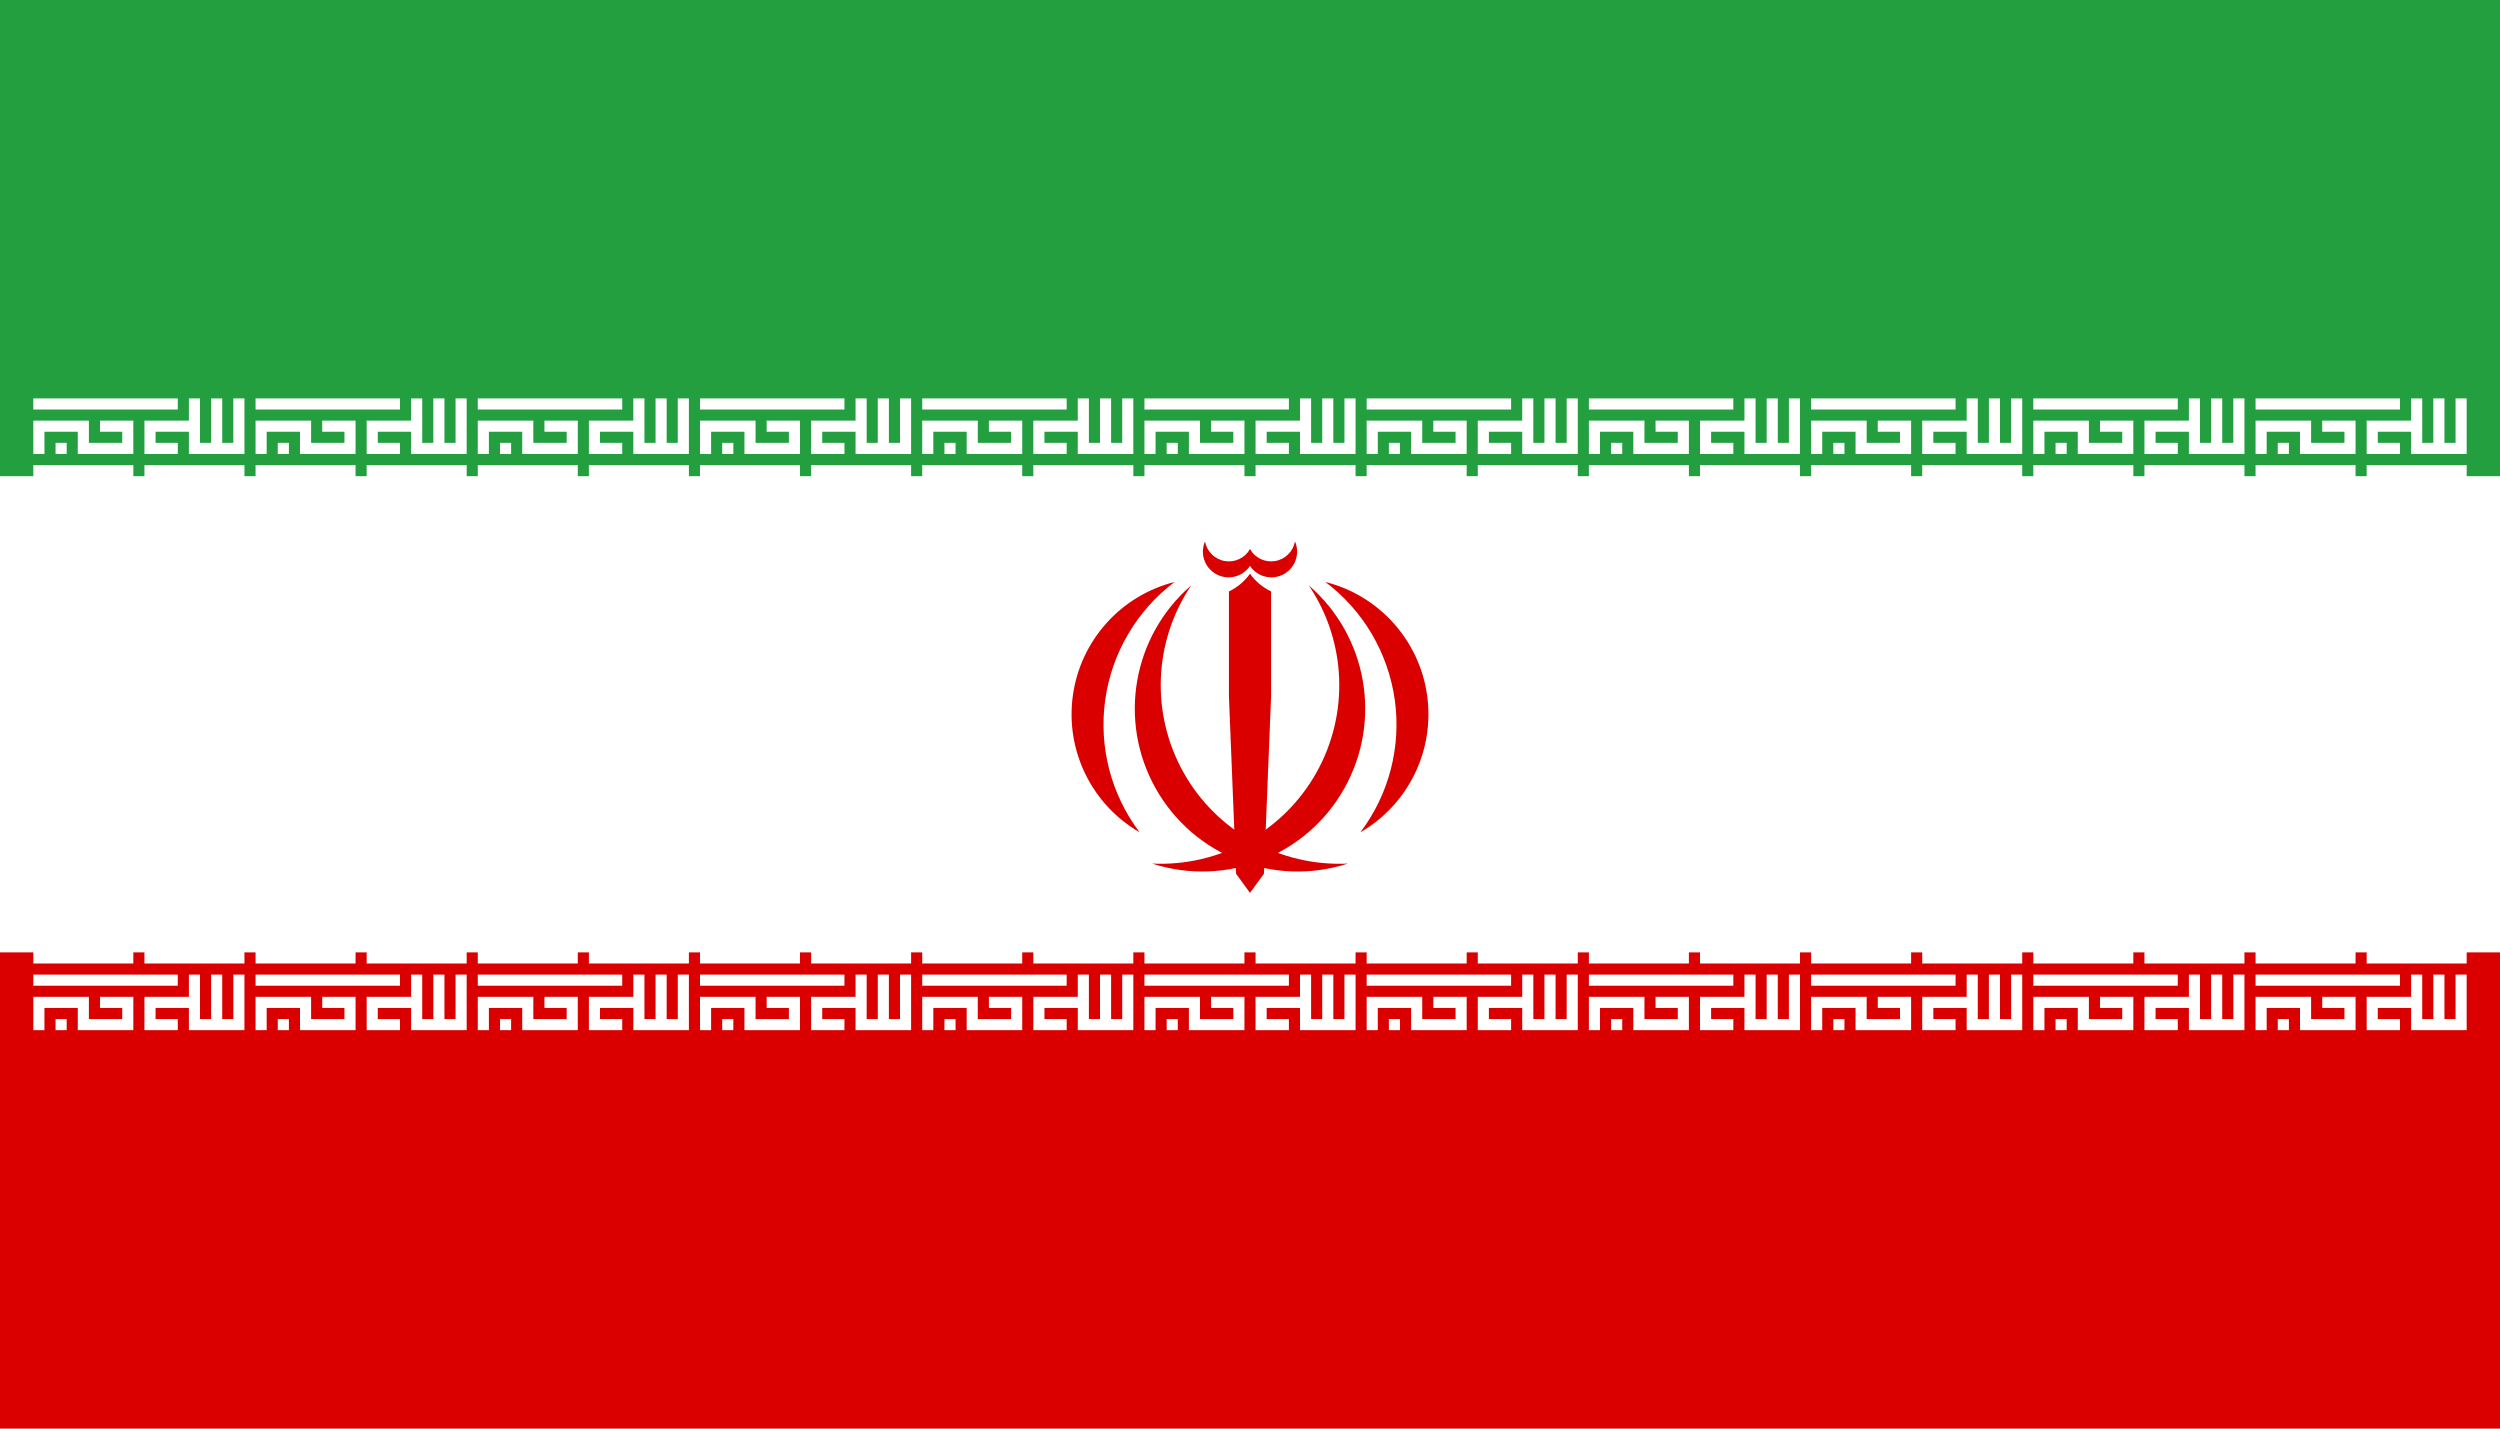
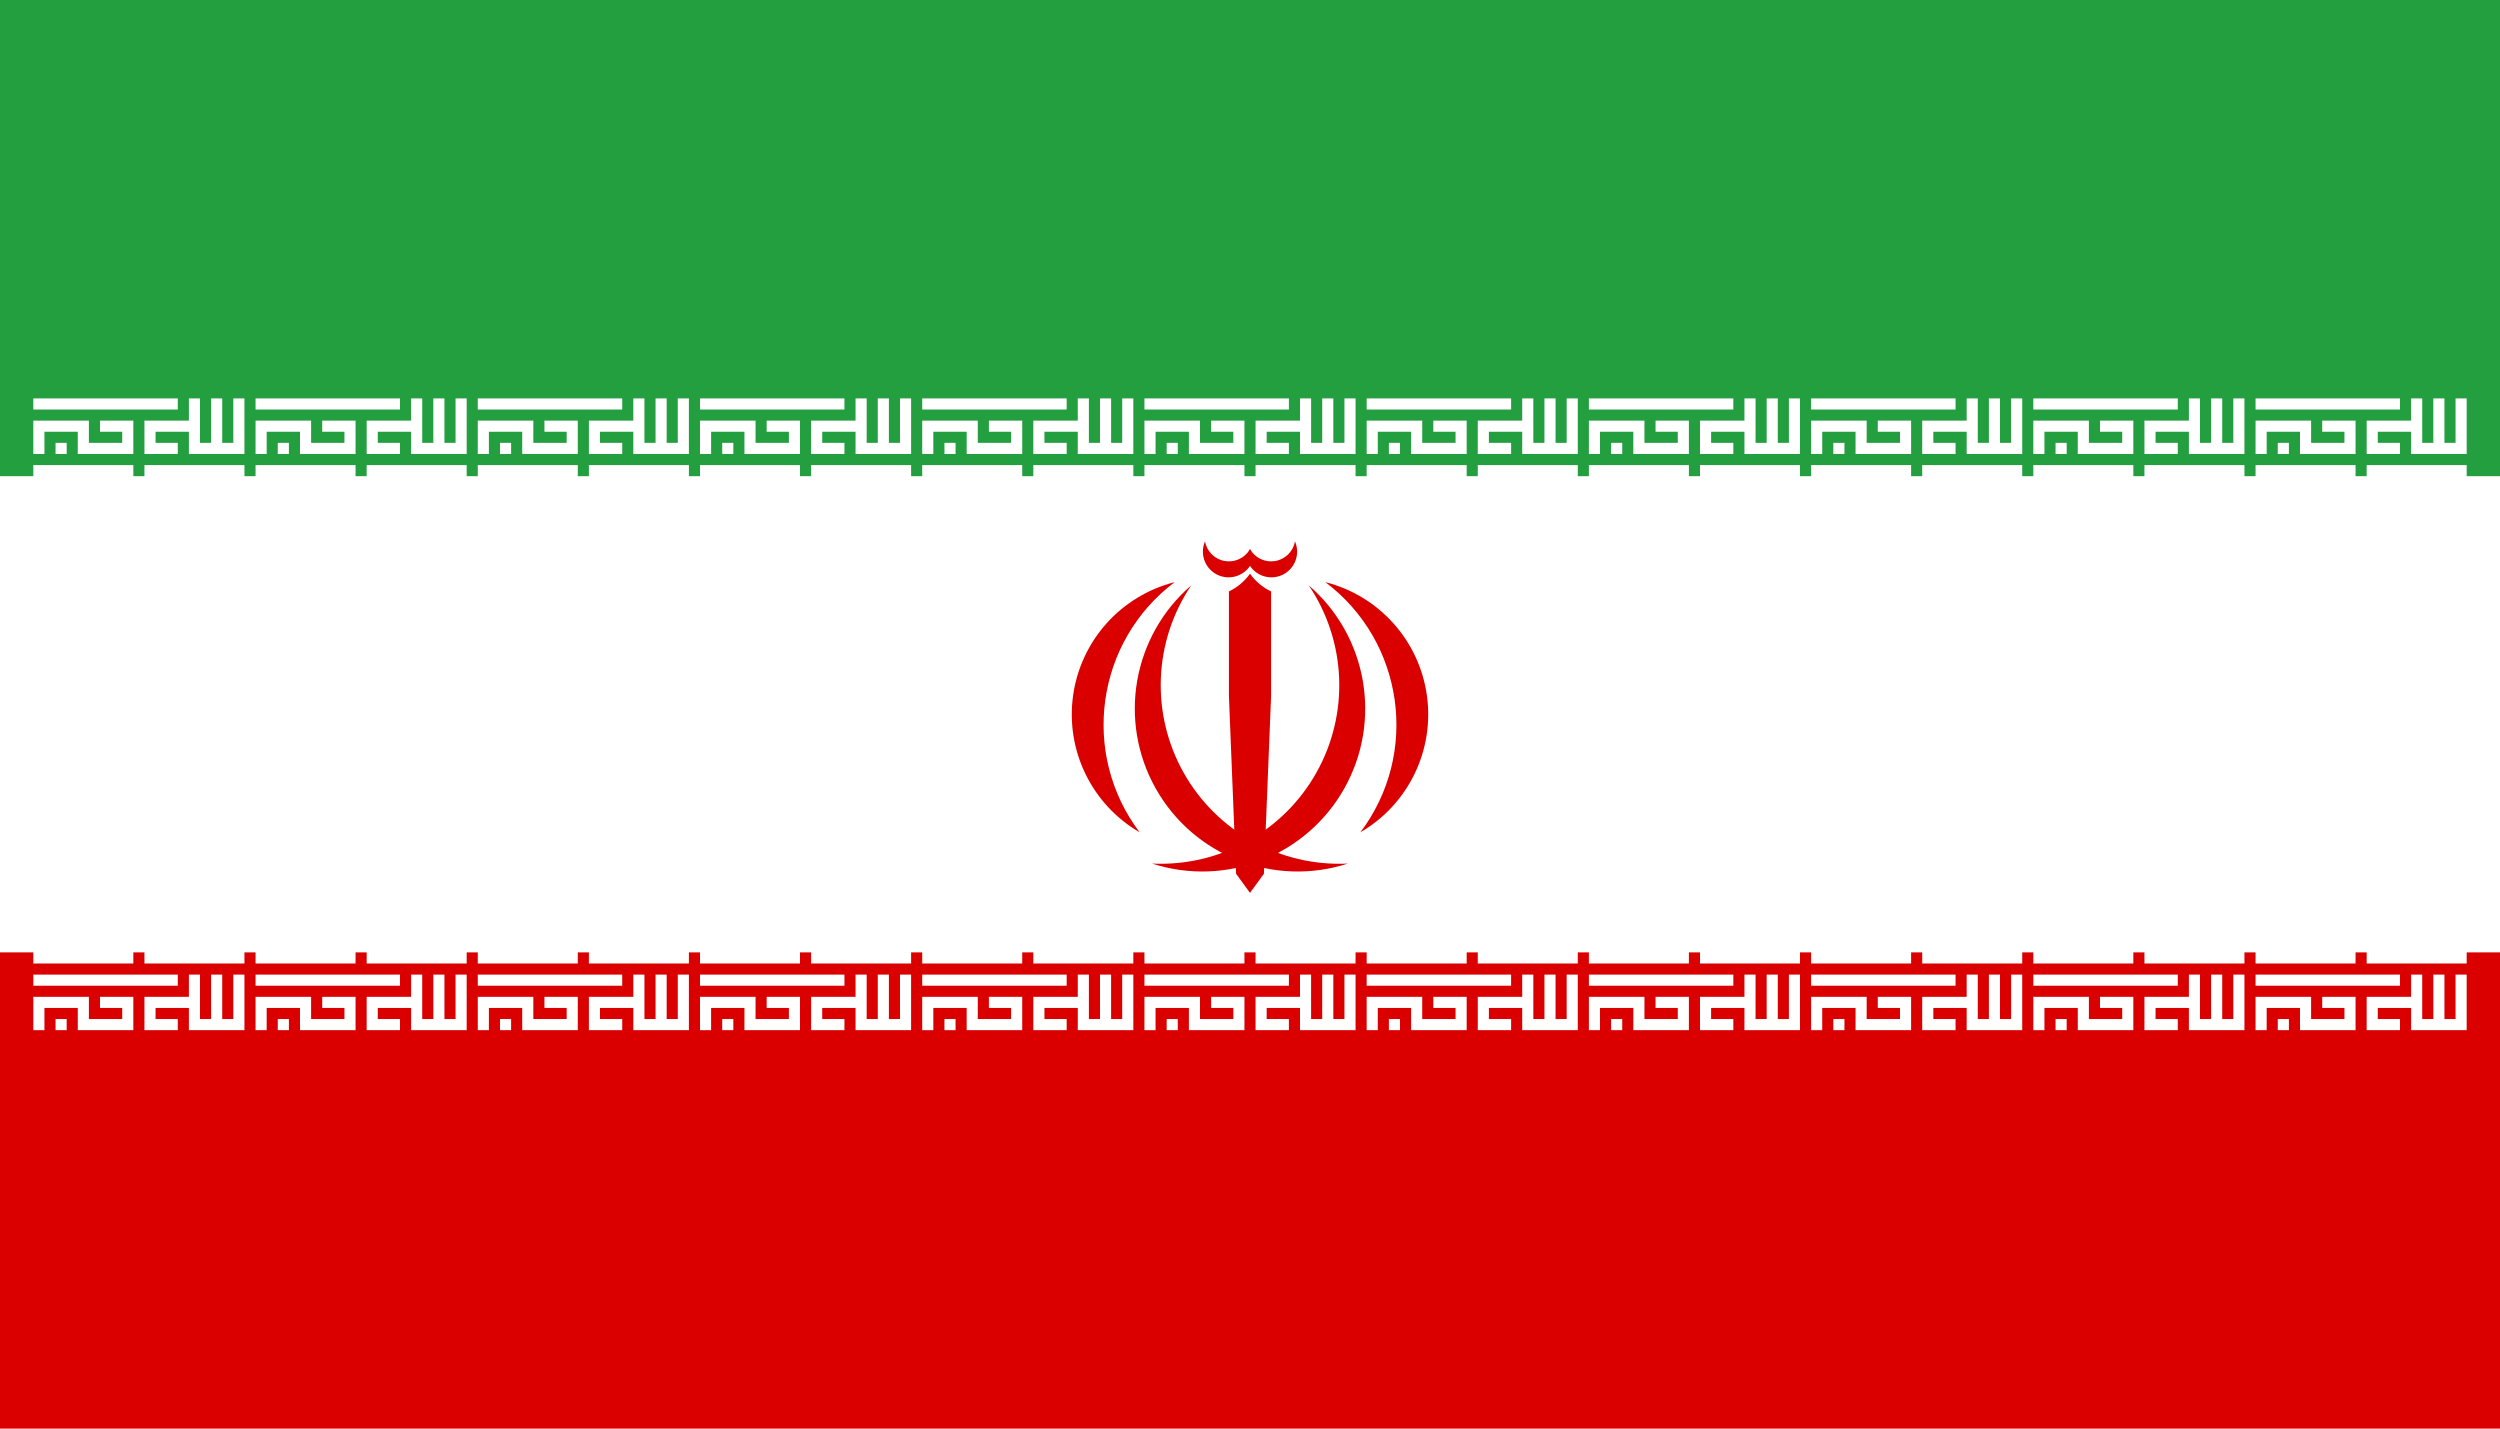
<svg xmlns="http://www.w3.org/2000/svg" xmlns:xlink="http://www.w3.org/1999/xlink" width="630" height="360">
-   <rect width="630" height="360" fill="#da0000" />
-   <rect width="630" height="240" fill="#fff" />
-   <rect width="630" height="120" fill="#239f40" />
-   <g transform="translate(8.4,100.4)">
-     <g id="tb4">
-       <g id="tb1" fill="none" stroke="#fff" stroke-width="2">
-         <path id="tbp1" d="M0,1H26M1,10V5H9V9H17V5H12M4,9H6M26,9H21V5H29M29,0V9H37V0M33,0V9" transform="scale(1.4)" />
-         <path id="tbp2" d="M0,7H9M10,7H19" transform="scale(2.8)" />
-         <use xlink:href="#tbp2" y="120" />
-         <use xlink:href="#tbp1" y="145.2" />
+   <path fill="#da0000" d="M0 0h630v360H0z" />
+   <path fill="#fff" d="M0 0h630v240H0z" />
+   <path fill="#239f40" d="M0 0h630v120H0z" />
+   <g transform="translate(8.4 100.4)">
+     <g id="e">
+       <g id="c" fill="none" stroke="#fff" stroke-width="2">
+         <path id="b" d="M0 1h26M1 10V5h8v4h8V5h-5M4 9h2m20 0h-5V5h8m0-5v9h8V0m-4 0v9" transform="scale(1.4)" />
+         <path id="a" d="M0 7h9m1 0h9" transform="scale(2.8)" />
+         <use xlink:href="#a" y="120" />
+         <use xlink:href="#b" y="145.2" />
      </g>
-       <g id="tb3">
-         <use xlink:href="#tb1" x="56" />
-         <use xlink:href="#tb1" x="112" />
-         <use xlink:href="#tb1" x="168" />
+       <g id="d">
+         <use xlink:href="#c" x="56" />
+         <use xlink:href="#c" x="112" />
+         <use xlink:href="#c" x="168" />
      </g>
    </g>
-     <use xlink:href="#tb3" x="168" />
-     <use xlink:href="#tb4" x="392" />
+     <use xlink:href="#d" x="168" />
+     <use xlink:href="#e" x="392" />
  </g>
-   <g fill="#da0000" transform="matrix(45,0,0,45,315,180)">
-     <g id="emblem_half">
-       <path d="M-0.548,0.836A0.912,0.912 0 0,0 0.329,-0.722A1,1 0 0,1 -0.548,0.836" />
-       <path d="M0.618,0.661A0.764,0.764 0 0,0 0.422,-0.741A1,1 0 0,1 0.618,0.661" />
-       <path d="M0,1 -0.05,0 0,-0.787A0.31,0.31 0 0,0 0.118,-0.688V-0.1L0.078,0.893z" />
-       <path d="M-0.02,-0.85 0,-0.831A0.144,0.144 0 0,0 0.252,-0.968A0.136,0.136 0 0,1 0,-0.925" />
+   <g fill="#da0000" transform="matrix(45 0 0 45 315 180)">
+     <g id="f">
+       <path d="M-.548.836A.912.912 0 00.329-.722 1 1 0 01-.548.836" />
+       <path d="M.618.661A.764.764 0 00.422-.74 1 1 0 01.618.661M0 1l-.05-1L0-.787a.31.31 0 00.118.099V-.1l-.04.993zM-.02-.85L0-.831a.144.144 0 00.252-.137A.136.136 0 010-.925" />
    </g>
-     <use xlink:href="#emblem_half" transform="scale(-1,1)" />
+     <use xlink:href="#f" transform="scale(-1 1)" />
  </g>
</svg>
